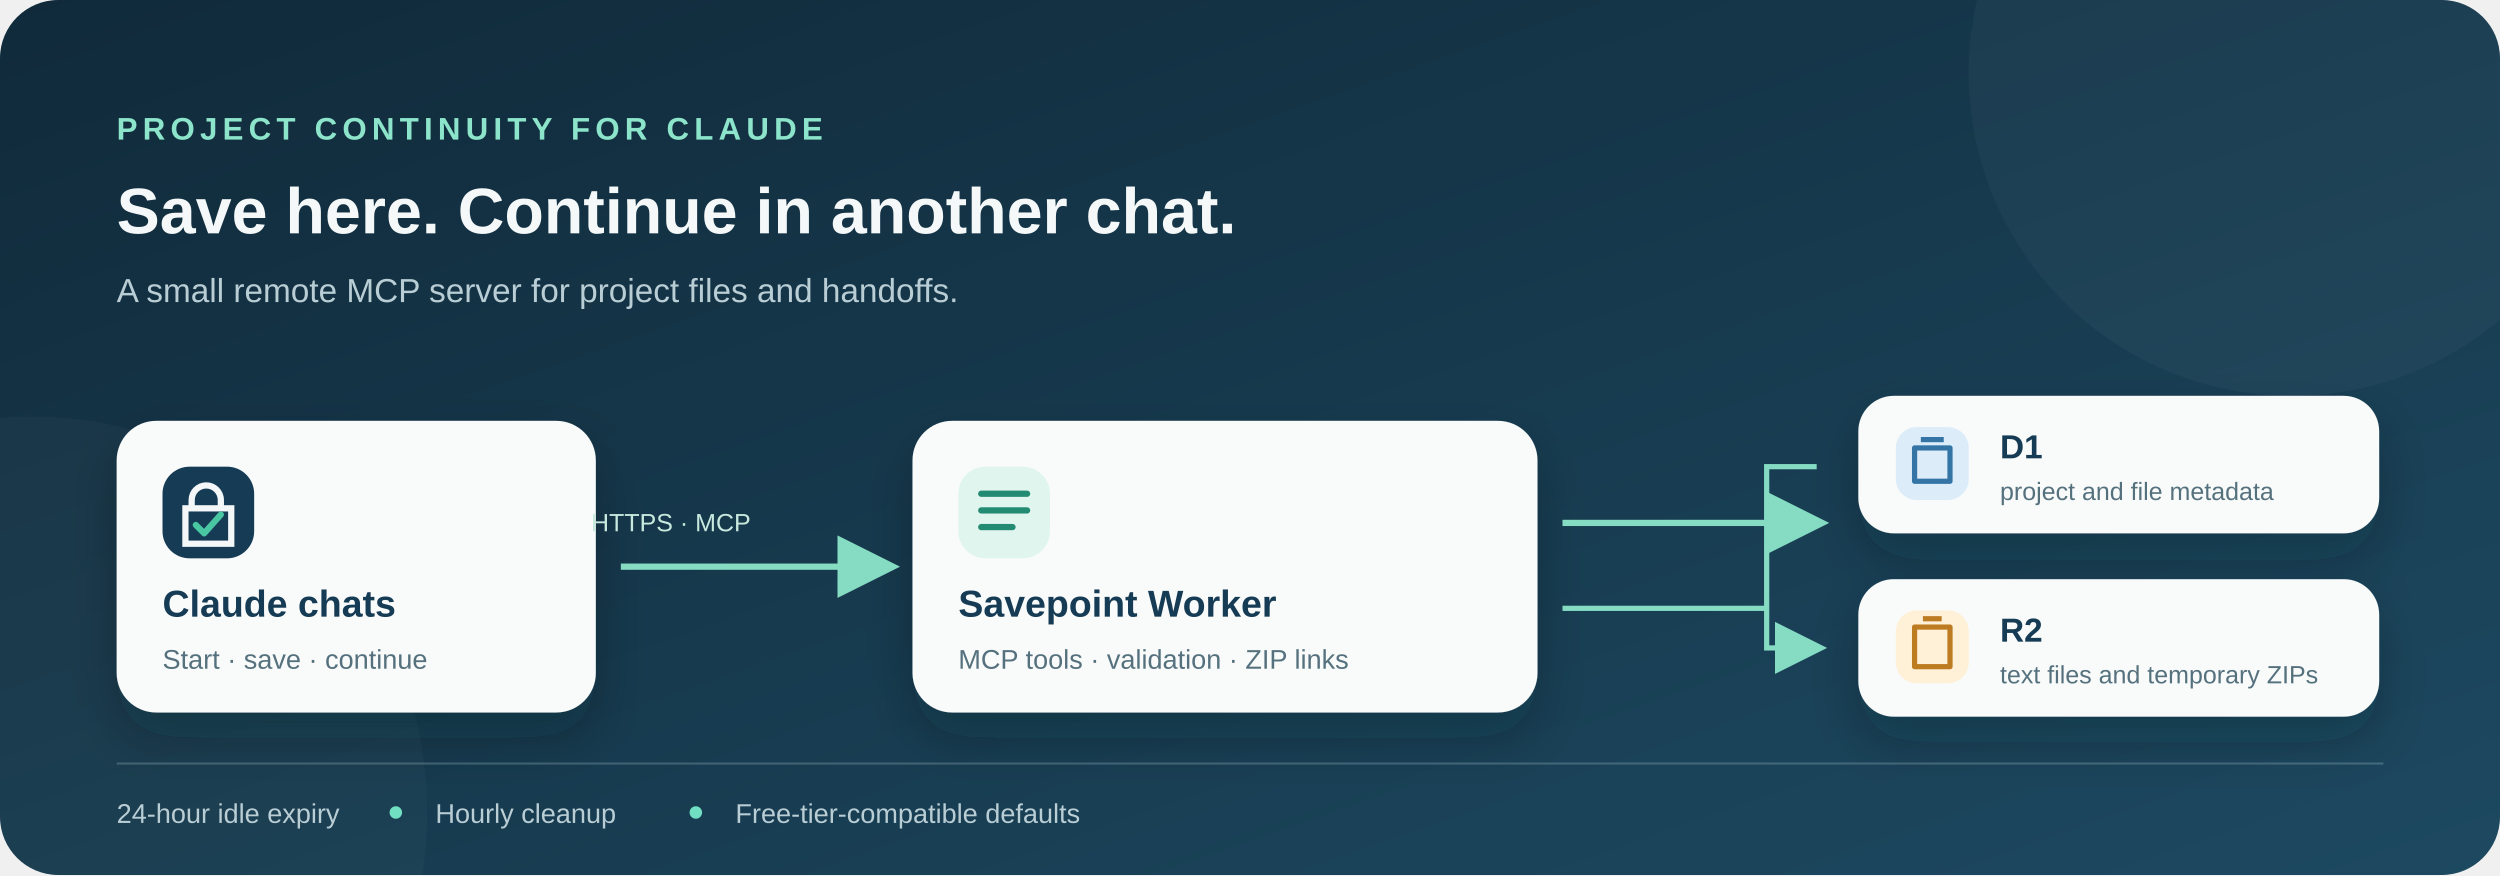
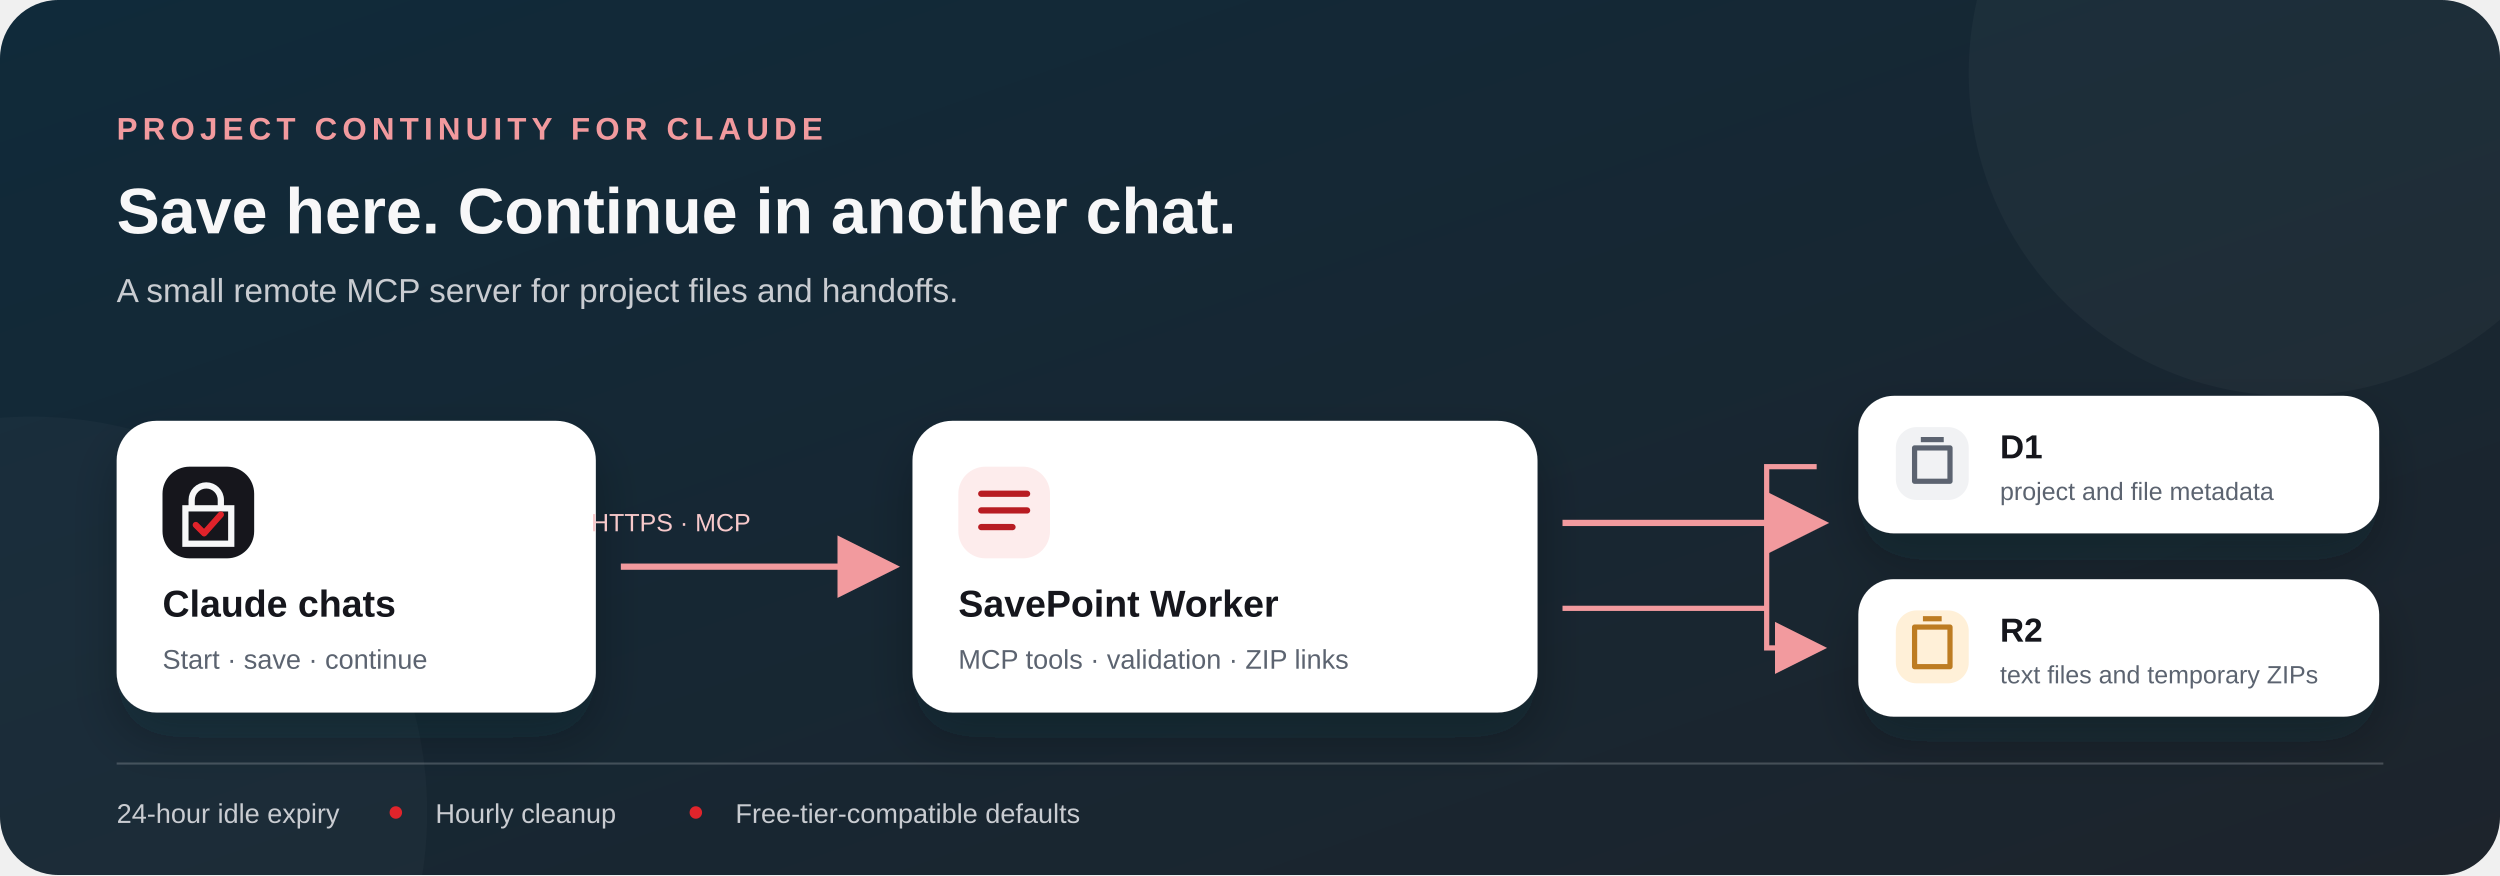
<svg xmlns="http://www.w3.org/2000/svg" width="1200" height="420" viewBox="0 0 1200 420" role="img" aria-labelledby="title desc">
  <defs>
    <linearGradient id="bg" x1="0" y1="0" x2="1" y2="1">
      <stop stop-color="#102A3A" />
-       <stop offset="1" stop-color="#1D4961" />
+       <stop offset="1" stop-color="#1D242C" />
    </linearGradient>
    <linearGradient id="mint" x1="0" y1="0" x2="1" y2="1">
-       <stop stop-color="#71E0C2" />
-       <stop offset="1" stop-color="#36B995" />
+       <stop stop-color="#E0242B" />
+       <stop offset="1" stop-color="#E0242B" />
    </linearGradient>
    <filter id="shadow" x="-20%" y="-20%" width="140%" height="150%">
      <feDropShadow dx="0" dy="12" stdDeviation="12" flood-color="#071923" flood-opacity=".26" />
    </filter>
    <marker id="arrow" markerWidth="10" markerHeight="10" refX="8" refY="5" orient="auto">
-       <path d="M0 0 10 5 0 10z" fill="#85DCC3" />
+       <path d="M0 0 10 5 0 10z" fill="#F29A9E" />
    </marker>
  </defs>
  <rect width="1200" height="420" rx="28" fill="url(#bg)" />
  <circle cx="1100" cy="35" r="155" fill="#fff" opacity=".035" />
  <circle cx="15" cy="390" r="190" fill="#fff" opacity=".025" />
-   <text x="56" y="67" fill="#8CE4CA" font-family="Segoe UI,Arial,sans-serif" font-size="15" font-weight="700" letter-spacing="2.5">PROJECT CONTINUITY FOR CLAUDE</text>
-   <text x="56" y="112" fill="#F4F8F8" font-family="Segoe UI,Arial,sans-serif" font-size="31" font-weight="700">Save here. Continue in another chat.</text>
-   <text x="56" y="145" fill="#B9CDD5" font-family="Segoe UI,Arial,sans-serif" font-size="16">A small remote MCP server for project files and handoffs.</text>
+   <text x="56" y="67" fill="#F29A9E" font-family="Segoe UI,Arial,sans-serif" font-size="15" font-weight="700" letter-spacing="2.5">PROJECT CONTINUITY FOR CLAUDE</text>
+   <text x="56" y="112" fill="#F7F7F8" font-family="Segoe UI,Arial,sans-serif" font-size="31" font-weight="700">Save here. Continue in another chat.</text>
+   <text x="56" y="145" fill="#C9CCD1" font-family="Segoe UI,Arial,sans-serif" font-size="16">A small remote MCP server for project files and handoffs.</text>
  <g filter="url(#shadow)">
-     <rect x="56" y="202" width="230" height="140" rx="19" fill="#F8FBFA" />
-     <rect x="78" y="224" width="44" height="44" rx="13" fill="#173B55" />
-     <path d="M89 244h22v17H89zM92 244v-4a7 7 0 0 1 14 0v4" fill="none" stroke="#F4F7F8" stroke-width="3" stroke-linecap="round" />
-     <path d="m94 252 4 4 8-9" fill="none" stroke="#48C6A2" stroke-width="3" stroke-linecap="round" stroke-linejoin="round" />
-     <text x="78" y="296" fill="#173B55" font-family="Segoe UI,Arial,sans-serif" font-size="18" font-weight="700">Claude chats</text>
-     <text x="78" y="321" fill="#56717E" font-family="Segoe UI,Arial,sans-serif" font-size="13">Start · save · continue</text>
-     <rect x="438" y="202" width="300" height="140" rx="19" fill="#F8FBFA" />
-     <rect x="460" y="224" width="44" height="44" rx="13" fill="#E1F5EF" />
-     <path d="M471 237h22M471 245h22M471 253h15" fill="none" stroke="#238B71" stroke-width="3" stroke-linecap="round" />
-     <text x="460" y="296" fill="#173B55" font-family="Segoe UI,Arial,sans-serif" font-size="18" font-weight="700">Savepoint Worker</text>
-     <text x="460" y="321" fill="#56717E" font-family="Segoe UI,Arial,sans-serif" font-size="13">MCP tools · validation · ZIP links</text>
-     <rect x="892" y="190" width="250" height="66" rx="17" fill="#F8FBFA" />
-     <rect x="910" y="205" width="35" height="35" rx="10" fill="#DDECF9" />
-     <path d="M919 215h17v16h-17zM922 211h11" fill="none" stroke="#3475A6" stroke-width="2.5" stroke-linejoin="round" />
-     <text x="960" y="220" fill="#173B55" font-family="Segoe UI,Arial,sans-serif" font-size="16" font-weight="700">D1</text>
-     <text x="960" y="240" fill="#56717E" font-family="Segoe UI,Arial,sans-serif" font-size="12">project and file metadata</text>
-     <rect x="892" y="278" width="250" height="66" rx="17" fill="#F8FBFA" />
+     <rect x="56" y="202" width="230" height="140" rx="19" fill="#FFFFFF" />
+     <rect x="78" y="224" width="44" height="44" rx="13" fill="#12171D" />
+     <path d="M89 244h22v17H89zM92 244v-4a7 7 0 0 1 14 0v4" fill="none" stroke="#F7F7F8" stroke-width="3" stroke-linecap="round" />
+     <path d="m94 252 4 4 8-9" fill="none" stroke="#E0242B" stroke-width="3" stroke-linecap="round" stroke-linejoin="round" />
+     <text x="78" y="296" fill="#12171D" font-family="Segoe UI,Arial,sans-serif" font-size="18" font-weight="700">Claude chats</text>
+     <text x="78" y="321" fill="#5B6470" font-family="Segoe UI,Arial,sans-serif" font-size="13">Start · save · continue</text>
+     <rect x="438" y="202" width="300" height="140" rx="19" fill="#FFFFFF" />
+     <rect x="460" y="224" width="44" height="44" rx="13" fill="#FDECEC" />
+     <path d="M471 237h22M471 245h22M471 253h15" fill="none" stroke="#B81C22" stroke-width="3" stroke-linecap="round" />
+     <text x="460" y="296" fill="#12171D" font-family="Segoe UI,Arial,sans-serif" font-size="18" font-weight="700">SavePoint Worker</text>
+     <text x="460" y="321" fill="#5B6470" font-family="Segoe UI,Arial,sans-serif" font-size="13">MCP tools · validation · ZIP links</text>
+     <rect x="892" y="190" width="250" height="66" rx="17" fill="#FFFFFF" />
+     <rect x="910" y="205" width="35" height="35" rx="10" fill="#F1F2F4" />
+     <path d="M919 215h17v16h-17zM922 211h11" fill="none" stroke="#5B6470" stroke-width="2.5" stroke-linejoin="round" />
+     <text x="960" y="220" fill="#12171D" font-family="Segoe UI,Arial,sans-serif" font-size="16" font-weight="700">D1</text>
+     <text x="960" y="240" fill="#5B6470" font-family="Segoe UI,Arial,sans-serif" font-size="12">project and file metadata</text>
+     <rect x="892" y="278" width="250" height="66" rx="17" fill="#FFFFFF" />
    <rect x="910" y="293" width="35" height="35" rx="10" fill="#FFF0D8" />
    <path d="M919 301h17v19h-17zM923 297h9" fill="none" stroke="#BD7B22" stroke-width="2.5" stroke-linejoin="round" />
-     <text x="960" y="308" fill="#173B55" font-family="Segoe UI,Arial,sans-serif" font-size="16" font-weight="700">R2</text>
-     <text x="960" y="328" fill="#56717E" font-family="Segoe UI,Arial,sans-serif" font-size="12">text files and temporary ZIPs</text>
+     <text x="960" y="308" fill="#12171D" font-family="Segoe UI,Arial,sans-serif" font-size="16" font-weight="700">R2</text>
+     <text x="960" y="328" fill="#5B6470" font-family="Segoe UI,Arial,sans-serif" font-size="12">text files and temporary ZIPs</text>
  </g>
-   <path d="M298 272h128" fill="none" stroke="#85DCC3" stroke-width="3" marker-end="url(#arrow)" />
-   <text x="322" y="255" fill="#C8E9DE" font-family="Segoe UI,Arial,sans-serif" font-size="12" text-anchor="middle">HTTPS · MCP</text>
-   <path d="M750 251h122" fill="none" stroke="#85DCC3" stroke-width="3" marker-end="url(#arrow)" />
-   <path d="M750 292h98v-68h24M848 292v19h24" fill="none" stroke="#85DCC3" stroke-width="2.5" marker-end="url(#arrow)" />
-   <rect x="56" y="366" width="1088" height="1" fill="#B7D3DB" opacity=".25" />
-   <text x="56" y="395" fill="#B9CDD5" font-family="Segoe UI,Arial,sans-serif" font-size="13">24-hour idle expiry</text>
-   <circle cx="190" cy="390" r="3" fill="#71E0C2" />
-   <text x="209" y="395" fill="#B9CDD5" font-family="Segoe UI,Arial,sans-serif" font-size="13">Hourly cleanup</text>
-   <circle cx="334" cy="390" r="3" fill="#71E0C2" />
-   <text x="353" y="395" fill="#B9CDD5" font-family="Segoe UI,Arial,sans-serif" font-size="13">Free-tier-compatible defaults</text>
+   <path d="M298 272h128" fill="none" stroke="#F29A9E" stroke-width="3" marker-end="url(#arrow)" />
+   <text x="322" y="255" fill="#F7C9CB" font-family="Segoe UI,Arial,sans-serif" font-size="12" text-anchor="middle">HTTPS · MCP</text>
+   <path d="M750 251h122" fill="none" stroke="#F29A9E" stroke-width="3" marker-end="url(#arrow)" />
+   <path d="M750 292h98v-68h24M848 292v19h24" fill="none" stroke="#F29A9E" stroke-width="2.5" marker-end="url(#arrow)" />
+   <rect x="56" y="366" width="1088" height="1" fill="#C9CCD1" opacity=".25" />
+   <text x="56" y="395" fill="#C9CCD1" font-family="Segoe UI,Arial,sans-serif" font-size="13">24-hour idle expiry</text>
+   <circle cx="190" cy="390" r="3" fill="#E0242B" />
+   <text x="209" y="395" fill="#C9CCD1" font-family="Segoe UI,Arial,sans-serif" font-size="13">Hourly cleanup</text>
+   <circle cx="334" cy="390" r="3" fill="#E0242B" />
+   <text x="353" y="395" fill="#C9CCD1" font-family="Segoe UI,Arial,sans-serif" font-size="13">Free-tier-compatible defaults</text>
</svg>
